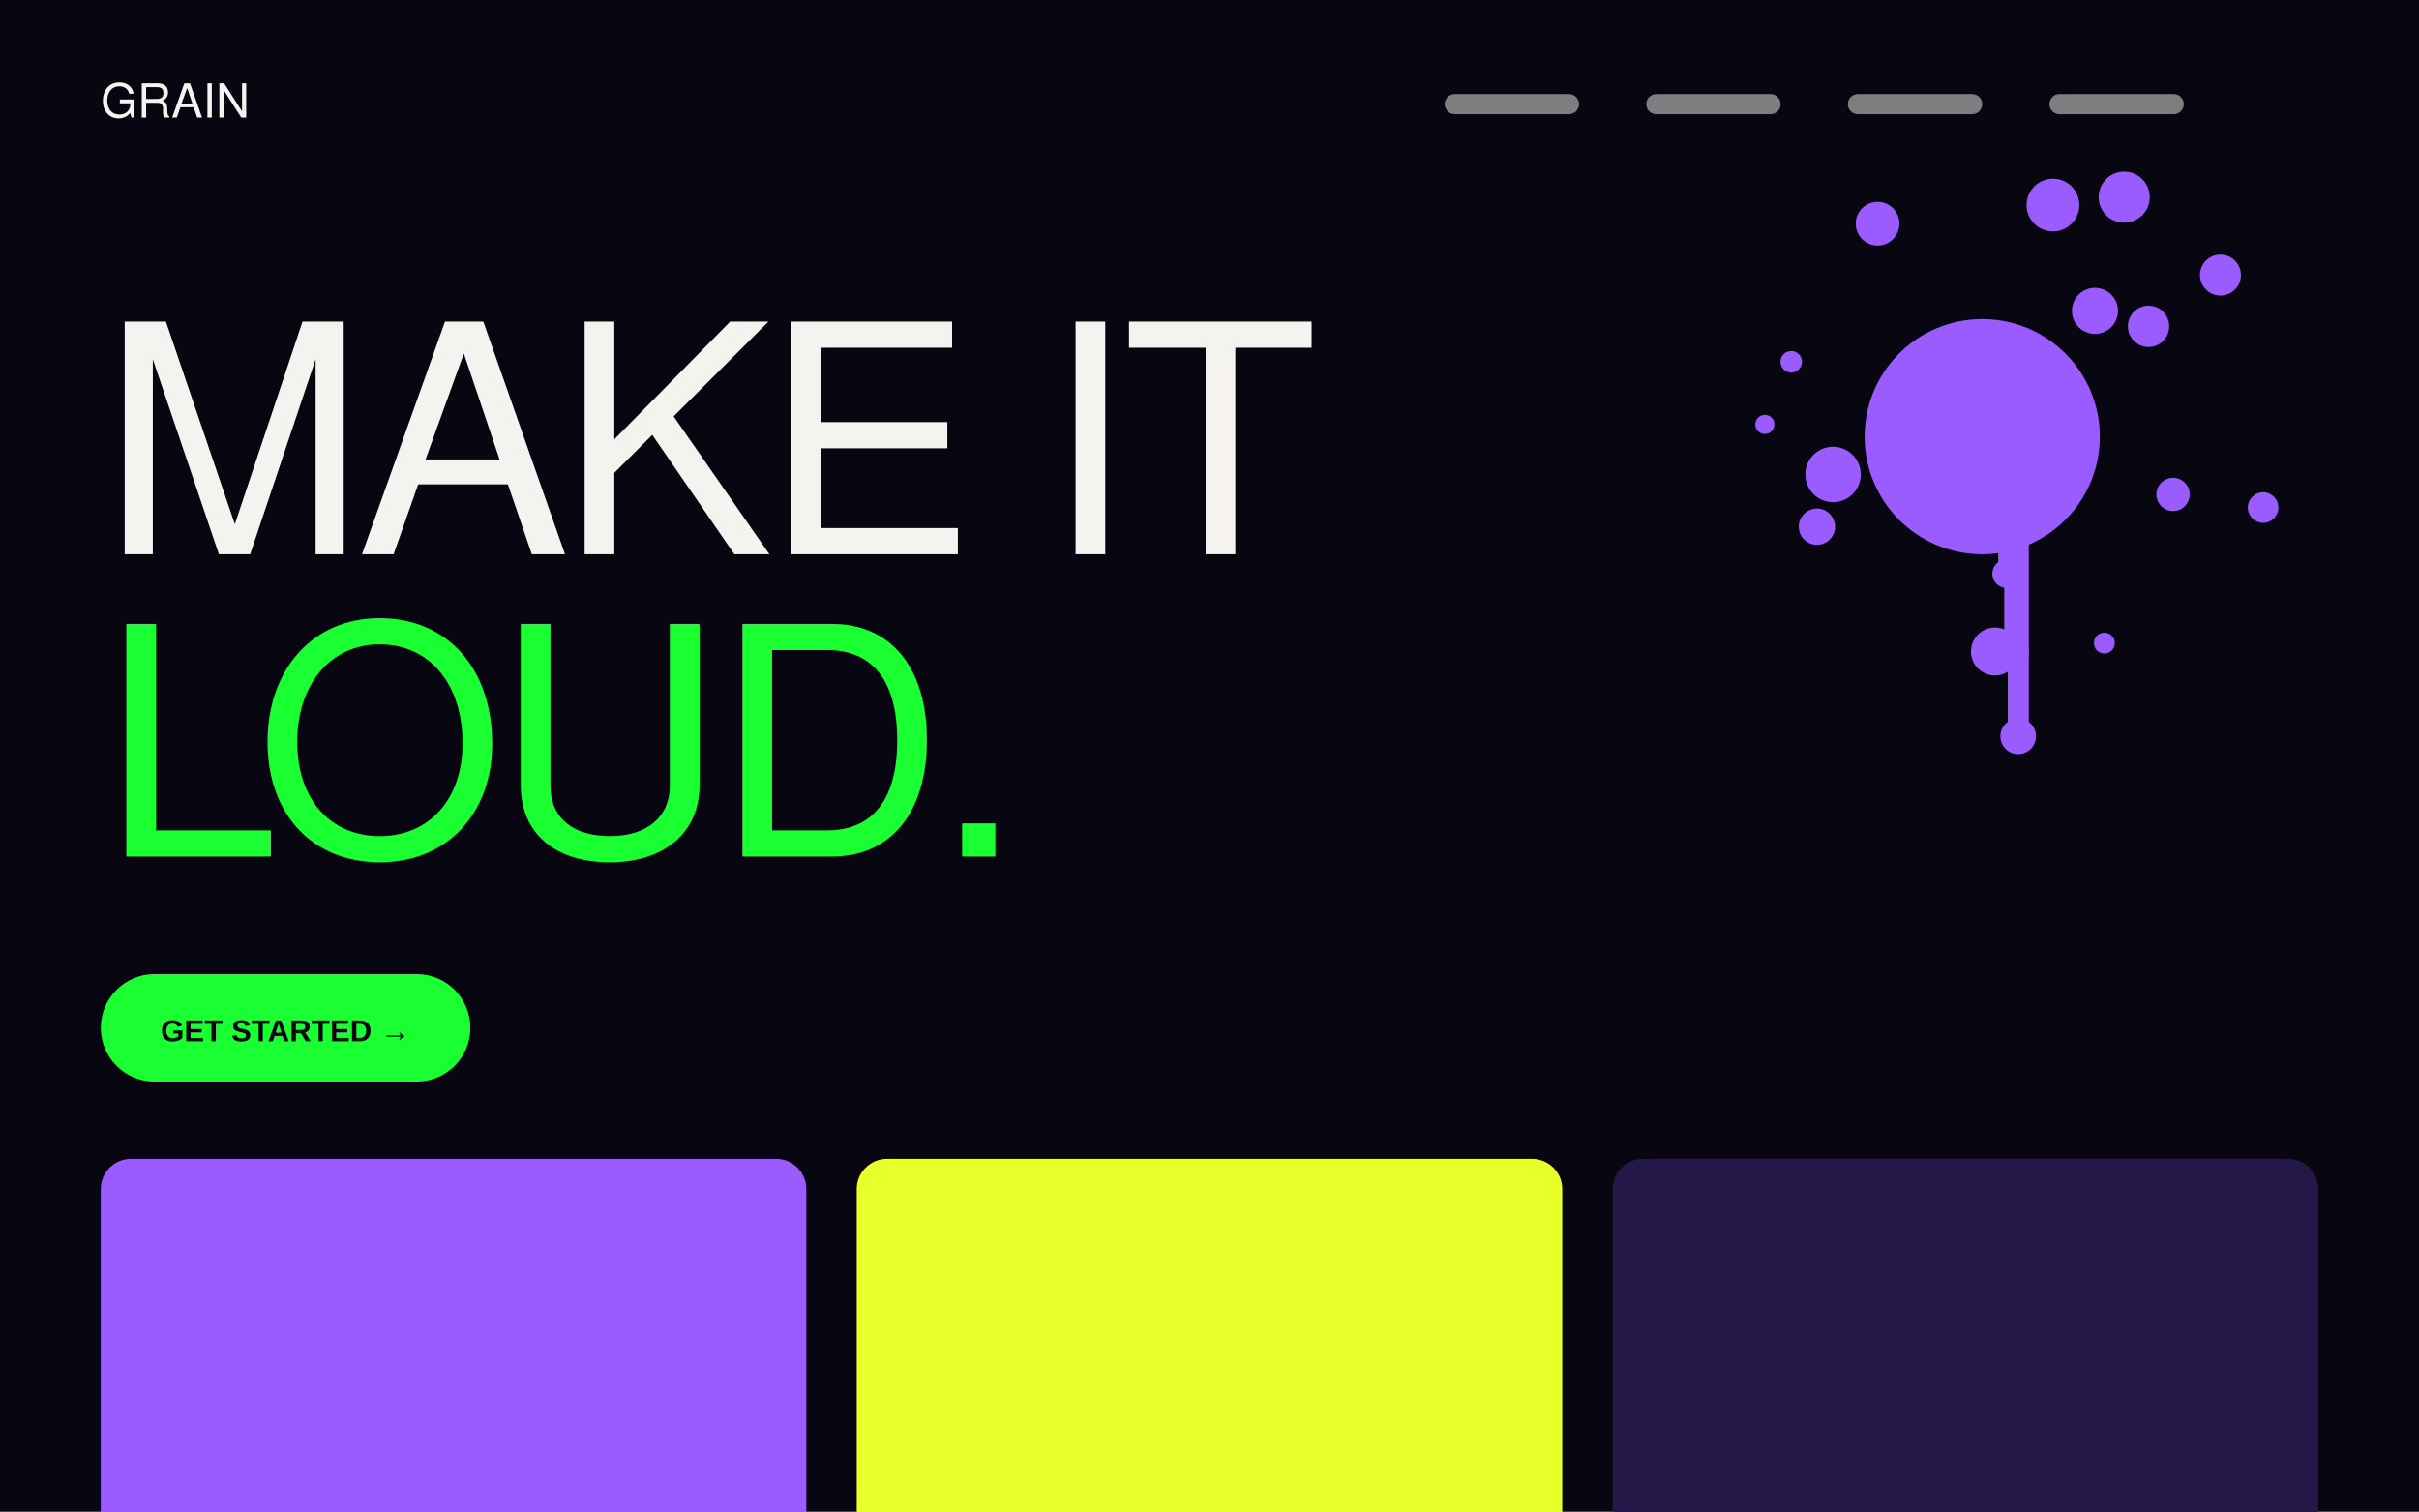
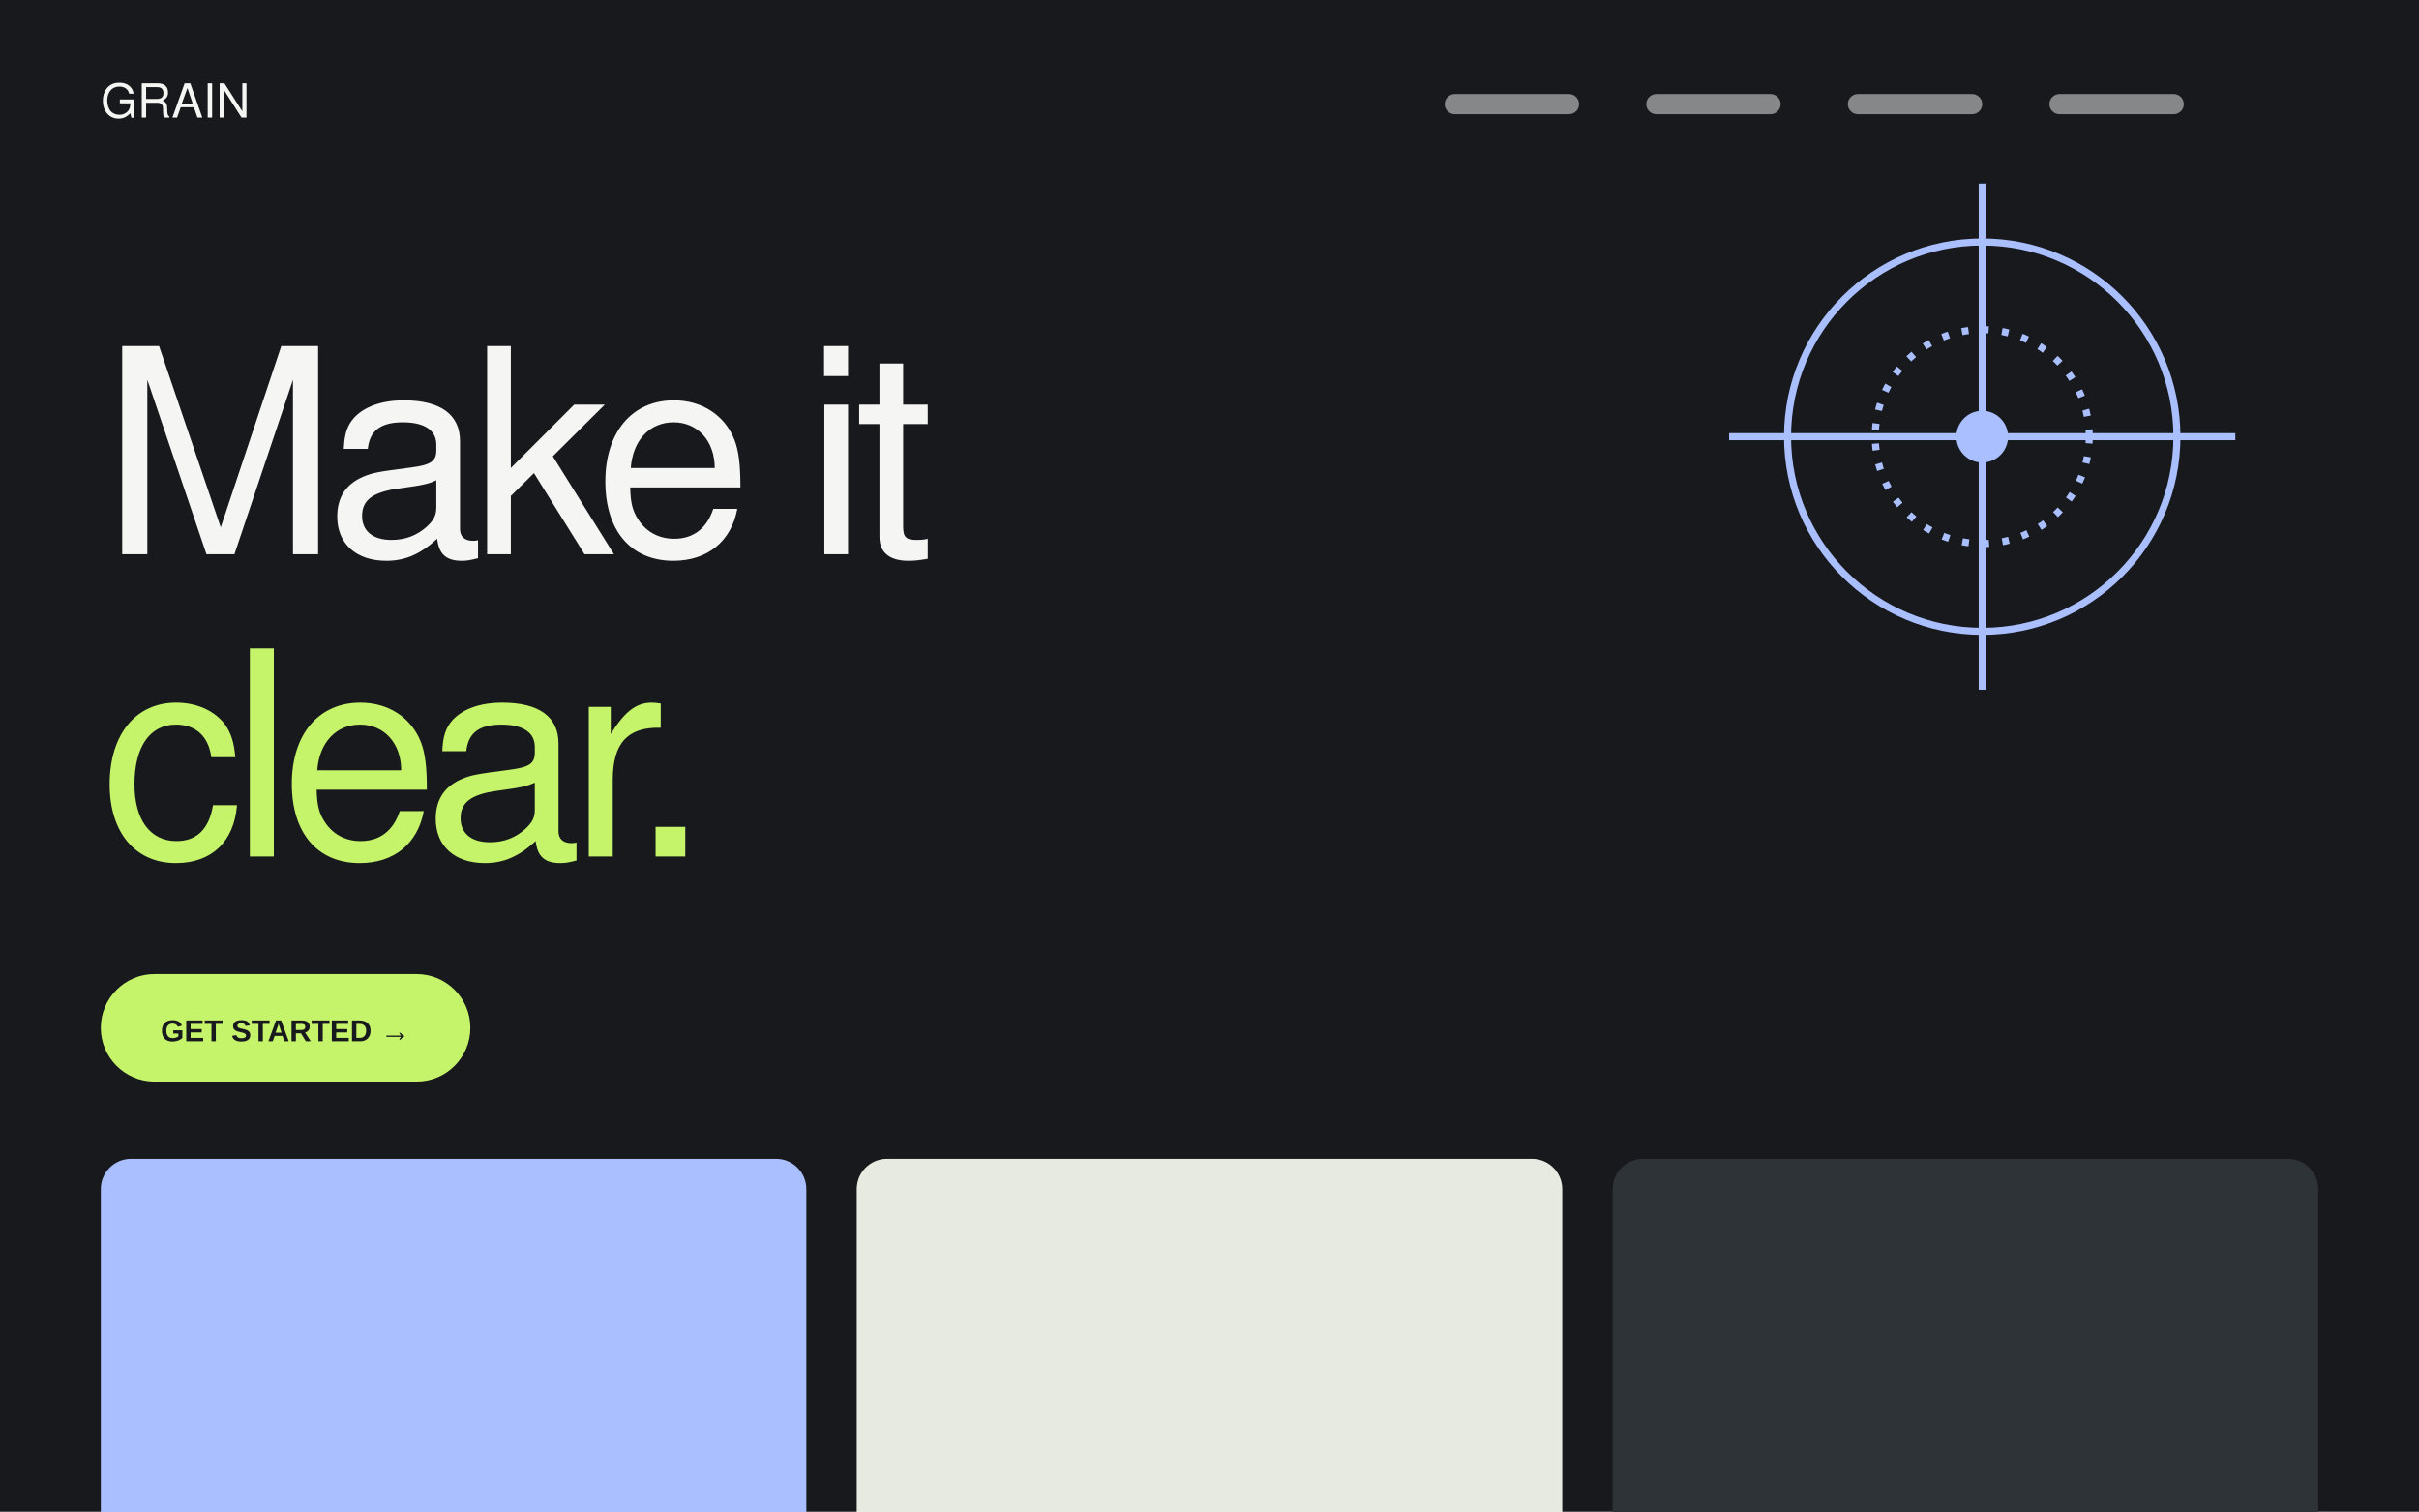
<svg xmlns="http://www.w3.org/2000/svg" width="1440" height="900" viewBox="0 0 1440 900">
  <defs>
    <filter id="grainb">
      <feTurbulence type="fractalNoise" baseFrequency="0.9" numOctaves="2" stitchTiles="stitch" />
      <feColorMatrix values="0 0 0 0 1  0 0 0 0 1  0 0 0 0 1  0 0 0 0.09 0" />
    </filter>
    <pattern id="dotsb" width="14" height="14" patternUnits="userSpaceOnUse">
      <circle cx="7" cy="7" r="2.4" fill="rgba(0,0,0,.35)" />
    </pattern>
  </defs>
-   <rect width="1440" height="900" fill="#080711" />
-   <rect width="1440" height="900" fill="#080711" />
-   <text x="60" y="70" font-family="Impact, 'Arial Black', 'Helvetica Neue', sans-serif" font-size="28" fill="#F5F3EF">GRAIN</text>
-   <rect x="860" y="56" width="80" height="12" rx="6" fill="#F5F3EF" opacity=".5" />
-   <rect x="980" y="56" width="80" height="12" rx="6" fill="#F5F3EF" opacity=".5" />
-   <rect x="1100" y="56" width="80" height="12" rx="6" fill="#F5F3EF" opacity=".5" />
-   <rect x="1220" y="56" width="80" height="12" rx="6" fill="#F5F3EF" opacity=".5" />
-   <text x="60" y="330" font-family="Impact, 'Arial Black', 'Helvetica Neue', sans-serif" font-size="190" fill="#F5F3EF" letter-spacing="-6">MAKE IT</text>
-   <text x="60" y="510" font-family="Impact, 'Arial Black', 'Helvetica Neue', sans-serif" font-size="190" fill="#19FF32" letter-spacing="-6">LOUD.</text>
-   <rect x="60" y="580" width="220" height="64" rx="32" fill="#19FF32" />
-   <text x="170" y="620" text-anchor="middle" font-family="'Helvetica Neue', Arial, sans-serif" font-weight="700" font-size="18" fill="#080711">GET STARTED →</text>
-   <rect x="60" y="690" width="420" height="260" rx="18" fill="#9B5CFF" />
-   <rect x="510" y="690" width="420" height="260" rx="18" fill="#E8FF2A" />
-   <rect x="960" y="690" width="420" height="260" rx="18" fill="#241848" />
-   <g fill="#9B5CFF">
-     <circle cx="1180" cy="260" r="70" />
-     <circle cx="1187.6" cy="387.9" r="14.3" />
-     <circle cx="1252.7" cy="382.9" r="6.2" />
-     <circle cx="1066.3" cy="215.4" r="6.4" />
-     <circle cx="1347.2" cy="302.2" r="9.1" />
-     <circle cx="1222.1" cy="122.1" r="15.7" />
-     <circle cx="1264.5" cy="117.4" r="15.2" />
-     <circle cx="1050.6" cy="252.7" r="5.7" />
-     <circle cx="1247.1" cy="185.1" r="13.7" />
-     <circle cx="1279.0" cy="194.3" r="12.3" />
-     <circle cx="1081.6" cy="313.6" r="10.8" />
-     <circle cx="1117.7" cy="133.2" r="13.0" />
-     <circle cx="1321.8" cy="163.8" r="12.2" />
-     <circle cx="1091.2" cy="282.5" r="16.5" />
-     <circle cx="1293.6" cy="294.4" r="9.9" />
-     <rect x="1189.5" y="260" width="10.0" height="81.6" rx="5.0" />
-     <circle cx="1194.5" cy="341.6" r="8.5" />
-     <rect x="1193.1" y="260" width="10.9" height="128.0" rx="5.4" />
-     <circle cx="1198.6" cy="388.0" r="9.2" />
-     <rect x="1195.2" y="260" width="12.5" height="178.4" rx="6.2" />
-     <circle cx="1201.4" cy="438.4" r="10.6" />
+   <rect width="1440" height="900" fill="#17191C" />
+   <rect width="1440" height="900" fill="#17191C" />
+   <text x="60" y="70" font-family="'Helvetica Neue', Helvetica, Arial, sans-serif" font-size="28" fill="#F5F6F3">GRAIN</text>
+   <rect x="860" y="56" width="80" height="12" rx="6" fill="#F5F6F3" opacity=".5" />
+   <rect x="980" y="56" width="80" height="12" rx="6" fill="#F5F6F3" opacity=".5" />
+   <rect x="1100" y="56" width="80" height="12" rx="6" fill="#F5F6F3" opacity=".5" />
+   <rect x="1220" y="56" width="80" height="12" rx="6" fill="#F5F6F3" opacity=".5" />
+   <text x="60" y="330" font-family="'Helvetica Neue', Helvetica, Arial, sans-serif" font-size="170" fill="#F5F6F3" letter-spacing="-8">Make it</text>
+   <text x="60" y="510" font-family="'Helvetica Neue', Helvetica, Arial, sans-serif" font-size="170" fill="#C5F36A" letter-spacing="-8">clear.</text>
+   <rect x="60" y="580" width="220" height="64" rx="32" fill="#C5F36A" />
+   <text x="170" y="620" text-anchor="middle" font-family="'Helvetica Neue', Arial, sans-serif" font-weight="700" font-size="18" fill="#17191C">GET STARTED →</text>
+   <rect x="60" y="690" width="420" height="260" rx="18" fill="#A9BFFF" />
+   <rect x="510" y="690" width="420" height="260" rx="18" fill="#E6EAE0" />
+   <rect x="960" y="690" width="420" height="260" rx="18" fill="#2E3338" />
+   <g fill="none" stroke="#A9BFFF" stroke-width="4.2">
+     <circle cx="1180" cy="260" r="115.9" />
+     <circle cx="1180" cy="260" r="63.7" stroke-dasharray="4 8" />
+     <line x1="1029.33" y1="260" x2="1330.67" y2="260" />
+     <line x1="1180" y1="109.33" x2="1180" y2="410.67" />
  </g>
+   <circle cx="1180" cy="260" r="15.4" fill="#A9BFFF" />
</svg>
